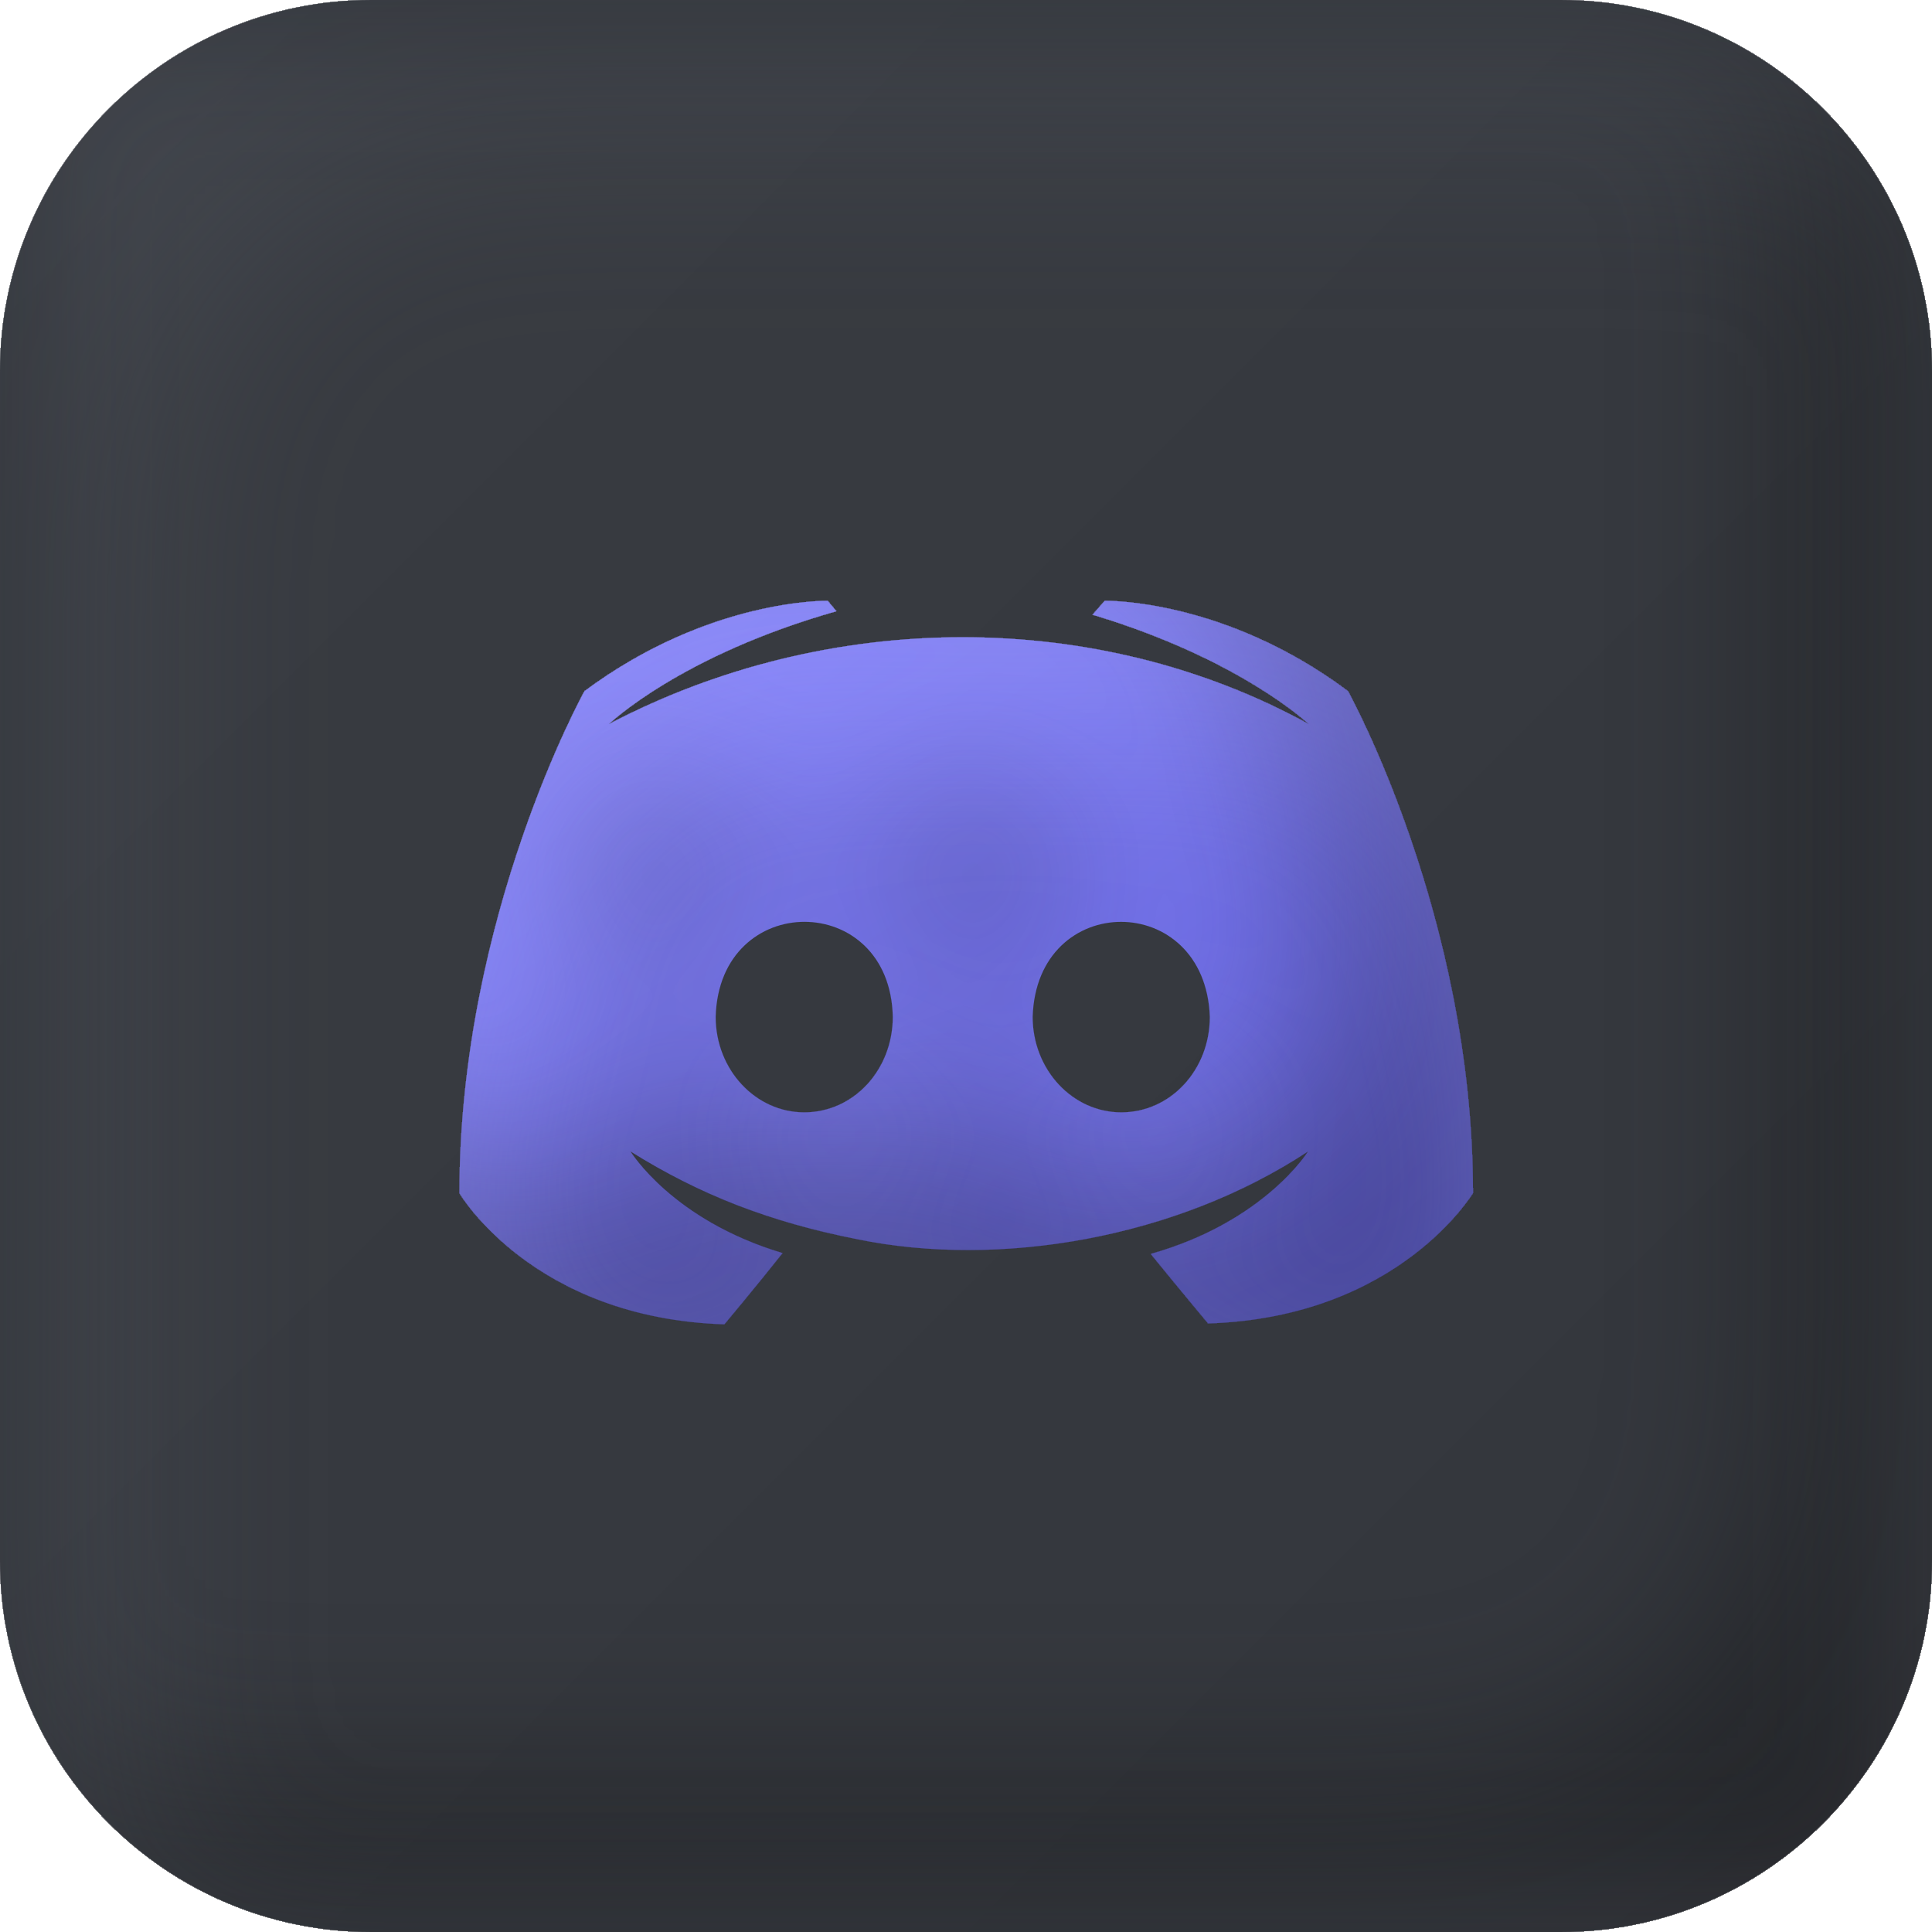
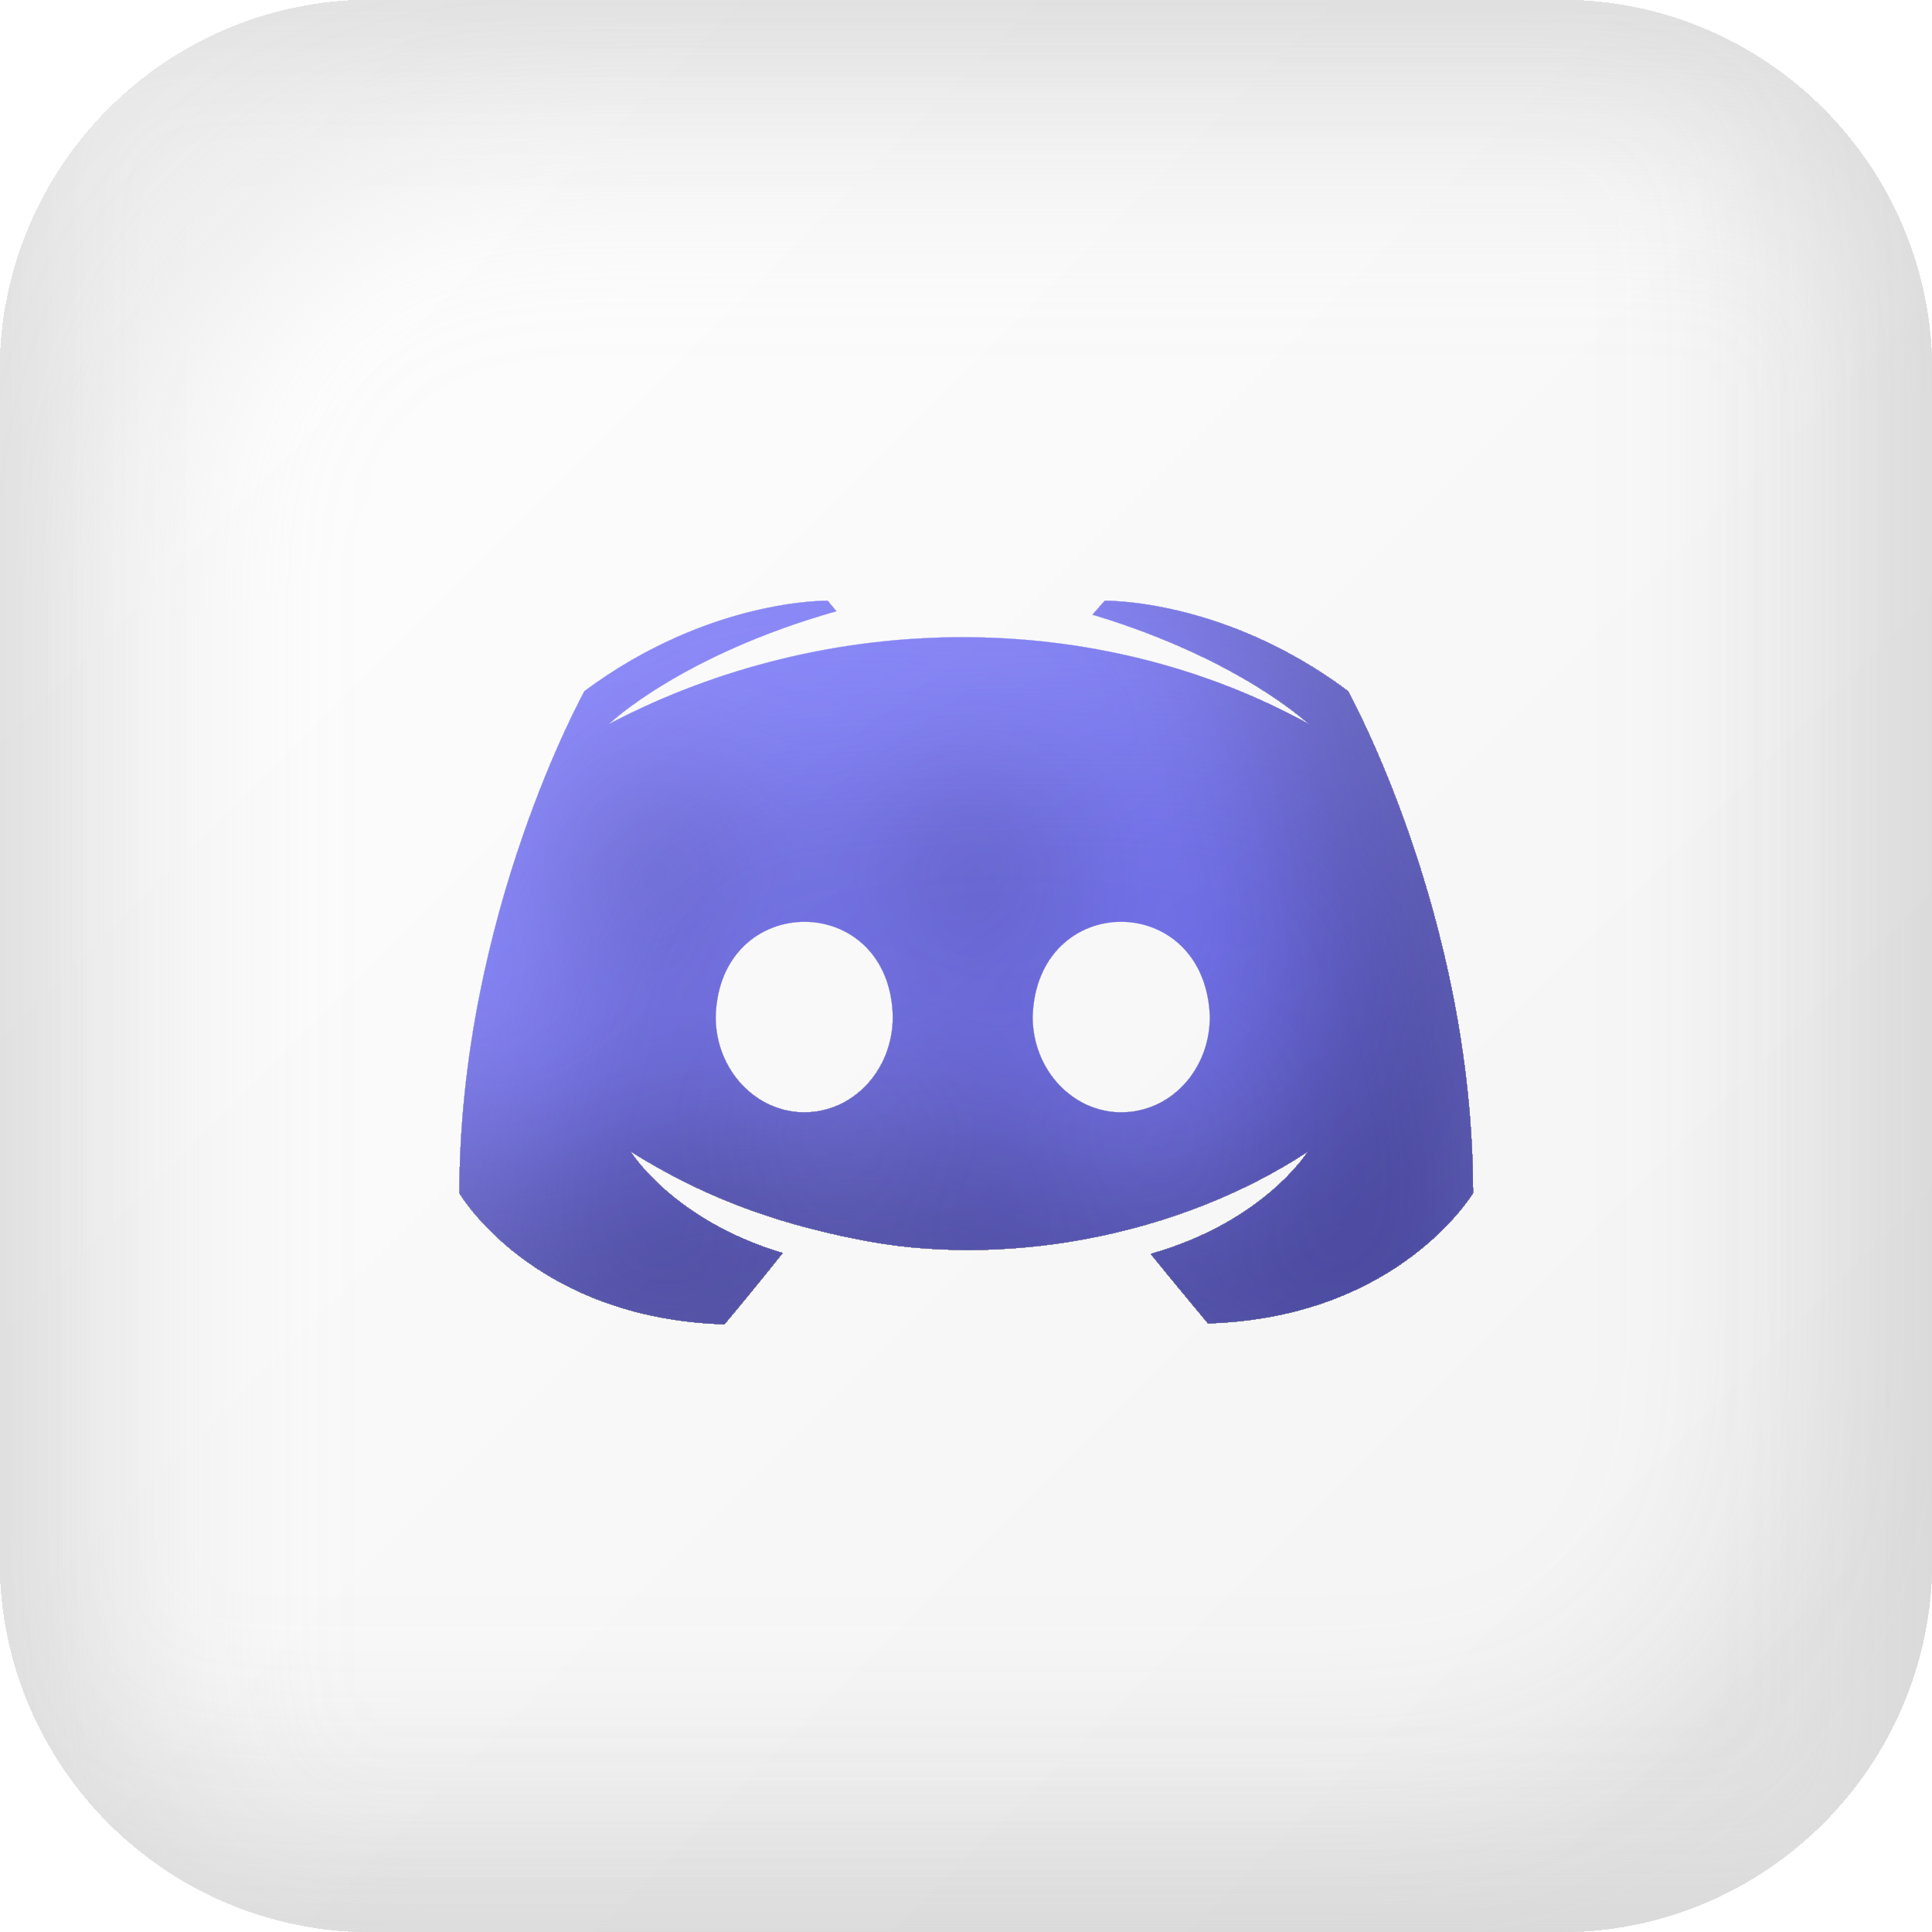
<svg xmlns="http://www.w3.org/2000/svg" width="52" height="52" viewBox="0 0 52 52" fill="none">
-   <g filter="url(#filter0_ii_627_1068)">
-     <rect width="52" height="52" rx="10" fill="url(#paint0_linear_627_1068)" />
+   <g filter="url(#filter0_ii_634_1289)">
+     <rect width="52" height="52" rx="10" fill="url(#paint0_linear_634_1289)" />
  </g>
-   <g filter="url(#filter1_ii_627_1068)">
-     <path d="M36.28 18.602C32.937 16.101 29.734 16.171 29.734 16.171L29.407 16.545C33.381 17.737 35.228 19.491 35.228 19.491C29.542 16.36 22.3 16.383 16.386 19.491C16.386 19.491 18.303 17.644 22.511 16.451L22.277 16.171C22.277 16.171 19.098 16.101 15.732 18.602C15.732 18.602 12.366 24.656 12.366 32.114C12.366 32.114 14.329 35.48 19.496 35.644C19.496 35.644 20.36 34.615 21.062 33.727C18.093 32.838 16.971 30.992 16.971 30.992C18.836 32.159 20.722 32.889 23.072 33.353C26.896 34.14 31.652 33.331 35.205 30.992C35.205 30.992 34.036 32.885 30.973 33.75C31.675 34.615 32.516 35.62 32.516 35.62C37.682 35.456 39.646 32.09 39.646 32.114C39.646 24.657 36.28 18.602 36.28 18.602ZM21.646 29.94C20.337 29.94 19.262 28.794 19.262 27.368C19.357 23.953 23.959 23.964 24.03 27.368C24.03 28.794 22.978 29.94 21.646 29.94ZM30.178 29.94C28.869 29.94 27.794 28.794 27.794 27.368C27.899 23.96 32.443 23.959 32.563 27.368C32.563 28.794 31.511 29.94 30.178 29.94Z" fill="url(#paint1_linear_627_1068)" />
+   <g filter="url(#filter1_ii_634_1289)">
+     <path d="M36.28 18.602C32.937 16.1 29.734 16.17 29.734 16.17L29.407 16.544C33.381 17.737 35.228 19.49 35.228 19.49C29.542 16.359 22.3 16.382 16.386 19.49C16.386 19.49 18.303 17.643 22.511 16.451L22.277 16.17C22.277 16.17 19.098 16.1 15.732 18.601C15.732 18.601 12.366 24.656 12.366 32.113C12.366 32.113 14.329 35.479 19.496 35.643C19.496 35.643 20.36 34.614 21.062 33.726C18.093 32.838 16.971 30.991 16.971 30.991C18.836 32.158 20.722 32.888 23.072 33.352C26.896 34.139 31.652 33.33 35.205 30.991C35.205 30.991 34.036 32.884 30.973 33.749C31.675 34.614 32.516 35.619 32.516 35.619C37.682 35.456 39.646 32.09 39.646 32.113C39.646 24.656 36.28 18.602 36.28 18.602ZM21.646 29.939C20.337 29.939 19.262 28.794 19.262 27.368C19.357 23.953 23.959 23.963 24.03 27.368C24.03 28.794 22.978 29.939 21.646 29.939ZM30.178 29.939C28.869 29.939 27.794 28.794 27.794 27.368C27.899 23.959 32.443 23.958 32.563 27.368C32.563 28.794 31.511 29.939 30.178 29.939Z" fill="url(#paint1_linear_634_1289)" />
  </g>
  <defs>
-     <filter id="filter0_ii_627_1068" x="-4" y="-4" width="60" height="60" filterUnits="userSpaceOnUse" color-interpolation-filters="sRGB">
+     <filter id="filter0_ii_634_1289" x="-4" y="-4" width="60" height="60" filterUnits="userSpaceOnUse" color-interpolation-filters="sRGB">
      <feFlood flood-opacity="0" result="BackgroundImageFix" />
      <feBlend mode="normal" in="SourceGraphic" in2="BackgroundImageFix" result="shape" />
      <feColorMatrix in="SourceAlpha" type="matrix" values="0 0 0 0 0 0 0 0 0 0 0 0 0 0 0 0 0 0 127 0" result="hardAlpha" />
      <feOffset dx="-4" dy="-4" />
      <feGaussianBlur stdDeviation="2.5" />
      <feComposite in2="hardAlpha" operator="arithmetic" k2="-1" k3="1" />
-       <feColorMatrix type="matrix" values="0 0 0 0 0.086 0 0 0 0 0.09 0 0 0 0 0.098 0 0 0 0.5 0" />
-       <feBlend mode="normal" in2="shape" result="effect1_innerShadow_627_1068" />
+       <feColorMatrix type="matrix" values="0 0 0 0 0.392 0 0 0 0 0.392 0 0 0 0 0.392 0 0 0 0.14 0" />
+       <feBlend mode="normal" in2="shape" result="effect1_innerShadow_634_1289" />
      <feColorMatrix in="SourceAlpha" type="matrix" values="0 0 0 0 0 0 0 0 0 0 0 0 0 0 0 0 0 0 127 0" result="hardAlpha" />
      <feOffset dx="4" dy="4" />
      <feGaussianBlur stdDeviation="2.5" />
      <feComposite in2="hardAlpha" operator="arithmetic" k2="-1" k3="1" />
-       <feColorMatrix type="matrix" values="0 0 0 0 0.337 0 0 0 0 0.357 0 0 0 0 0.396 0 0 0 0.3 0" />
-       <feBlend mode="normal" in2="effect1_innerShadow_627_1068" result="effect2_innerShadow_627_1068" />
+       <feColorMatrix type="matrix" values="0 0 0 0 0.767 0 0 0 0 0.767 0 0 0 0 0.767 0 0 0 0.3 0" />
+       <feBlend mode="normal" in2="effect1_innerShadow_634_1289" result="effect2_innerShadow_634_1289" />
    </filter>
-     <filter id="filter1_ii_627_1068" x="8.366" y="12.171" width="32.28" height="26.473" filterUnits="userSpaceOnUse" color-interpolation-filters="sRGB">
+     <filter id="filter1_ii_634_1289" x="8.366" y="12.17" width="32.28" height="26.473" filterUnits="userSpaceOnUse" color-interpolation-filters="sRGB">
      <feFlood flood-opacity="0" result="BackgroundImageFix" />
      <feBlend mode="normal" in="SourceGraphic" in2="BackgroundImageFix" result="shape" />
      <feColorMatrix in="SourceAlpha" type="matrix" values="0 0 0 0 0 0 0 0 0 0 0 0 0 0 0 0 0 0 127 0" result="hardAlpha" />
      <feOffset dx="-4" dy="-4" />
      <feGaussianBlur stdDeviation="2.5" />
      <feComposite in2="hardAlpha" operator="arithmetic" k2="-1" k3="1" />
      <feColorMatrix type="matrix" values="0 0 0 0 0.161 0 0 0 0 0.157 0 0 0 0 0.329 0 0 0 0.5 0" />
-       <feBlend mode="normal" in2="shape" result="effect1_innerShadow_627_1068" />
+       <feBlend mode="normal" in2="shape" result="effect1_innerShadow_634_1289" />
      <feColorMatrix in="SourceAlpha" type="matrix" values="0 0 0 0 0 0 0 0 0 0 0 0 0 0 0 0 0 0 127 0" result="hardAlpha" />
      <feOffset dx="1" dy="3" />
      <feGaussianBlur stdDeviation="2.5" />
      <feComposite in2="hardAlpha" operator="arithmetic" k2="-1" k3="1" />
      <feColorMatrix type="matrix" values="0 0 0 0 0.639 0 0 0 0 0.635 0 0 0 0 1 0 0 0 0.3 0" />
-       <feBlend mode="normal" in2="effect1_innerShadow_627_1068" result="effect2_innerShadow_627_1068" />
+       <feBlend mode="normal" in2="effect1_innerShadow_634_1289" result="effect2_innerShadow_634_1289" />
    </filter>
-     <linearGradient id="paint0_linear_627_1068" x1="0" y1="0" x2="52" y2="52" gradientUnits="userSpaceOnUse">
-       <stop stop-color="#393C42" />
-       <stop offset="1" stop-color="#33363C" />
+     <linearGradient id="paint0_linear_634_1289" x1="0" y1="0" x2="52" y2="52" gradientUnits="userSpaceOnUse">
+       <stop stop-color="white" />
+       <stop offset="1" stop-color="#F2F2F2" />
    </linearGradient>
-     <linearGradient id="paint1_linear_627_1068" x1="12.366" y1="16.171" x2="30.782" y2="41.971" gradientUnits="userSpaceOnUse">
+     <linearGradient id="paint1_linear_634_1289" x1="12.366" y1="16.17" x2="30.782" y2="41.97" gradientUnits="userSpaceOnUse">
      <stop stop-color="#6B6ADD" />
      <stop offset="0" stop-color="#8B89FF" />
      <stop offset="1" stop-color="#6261E0" />
    </linearGradient>
  </defs>
</svg>
